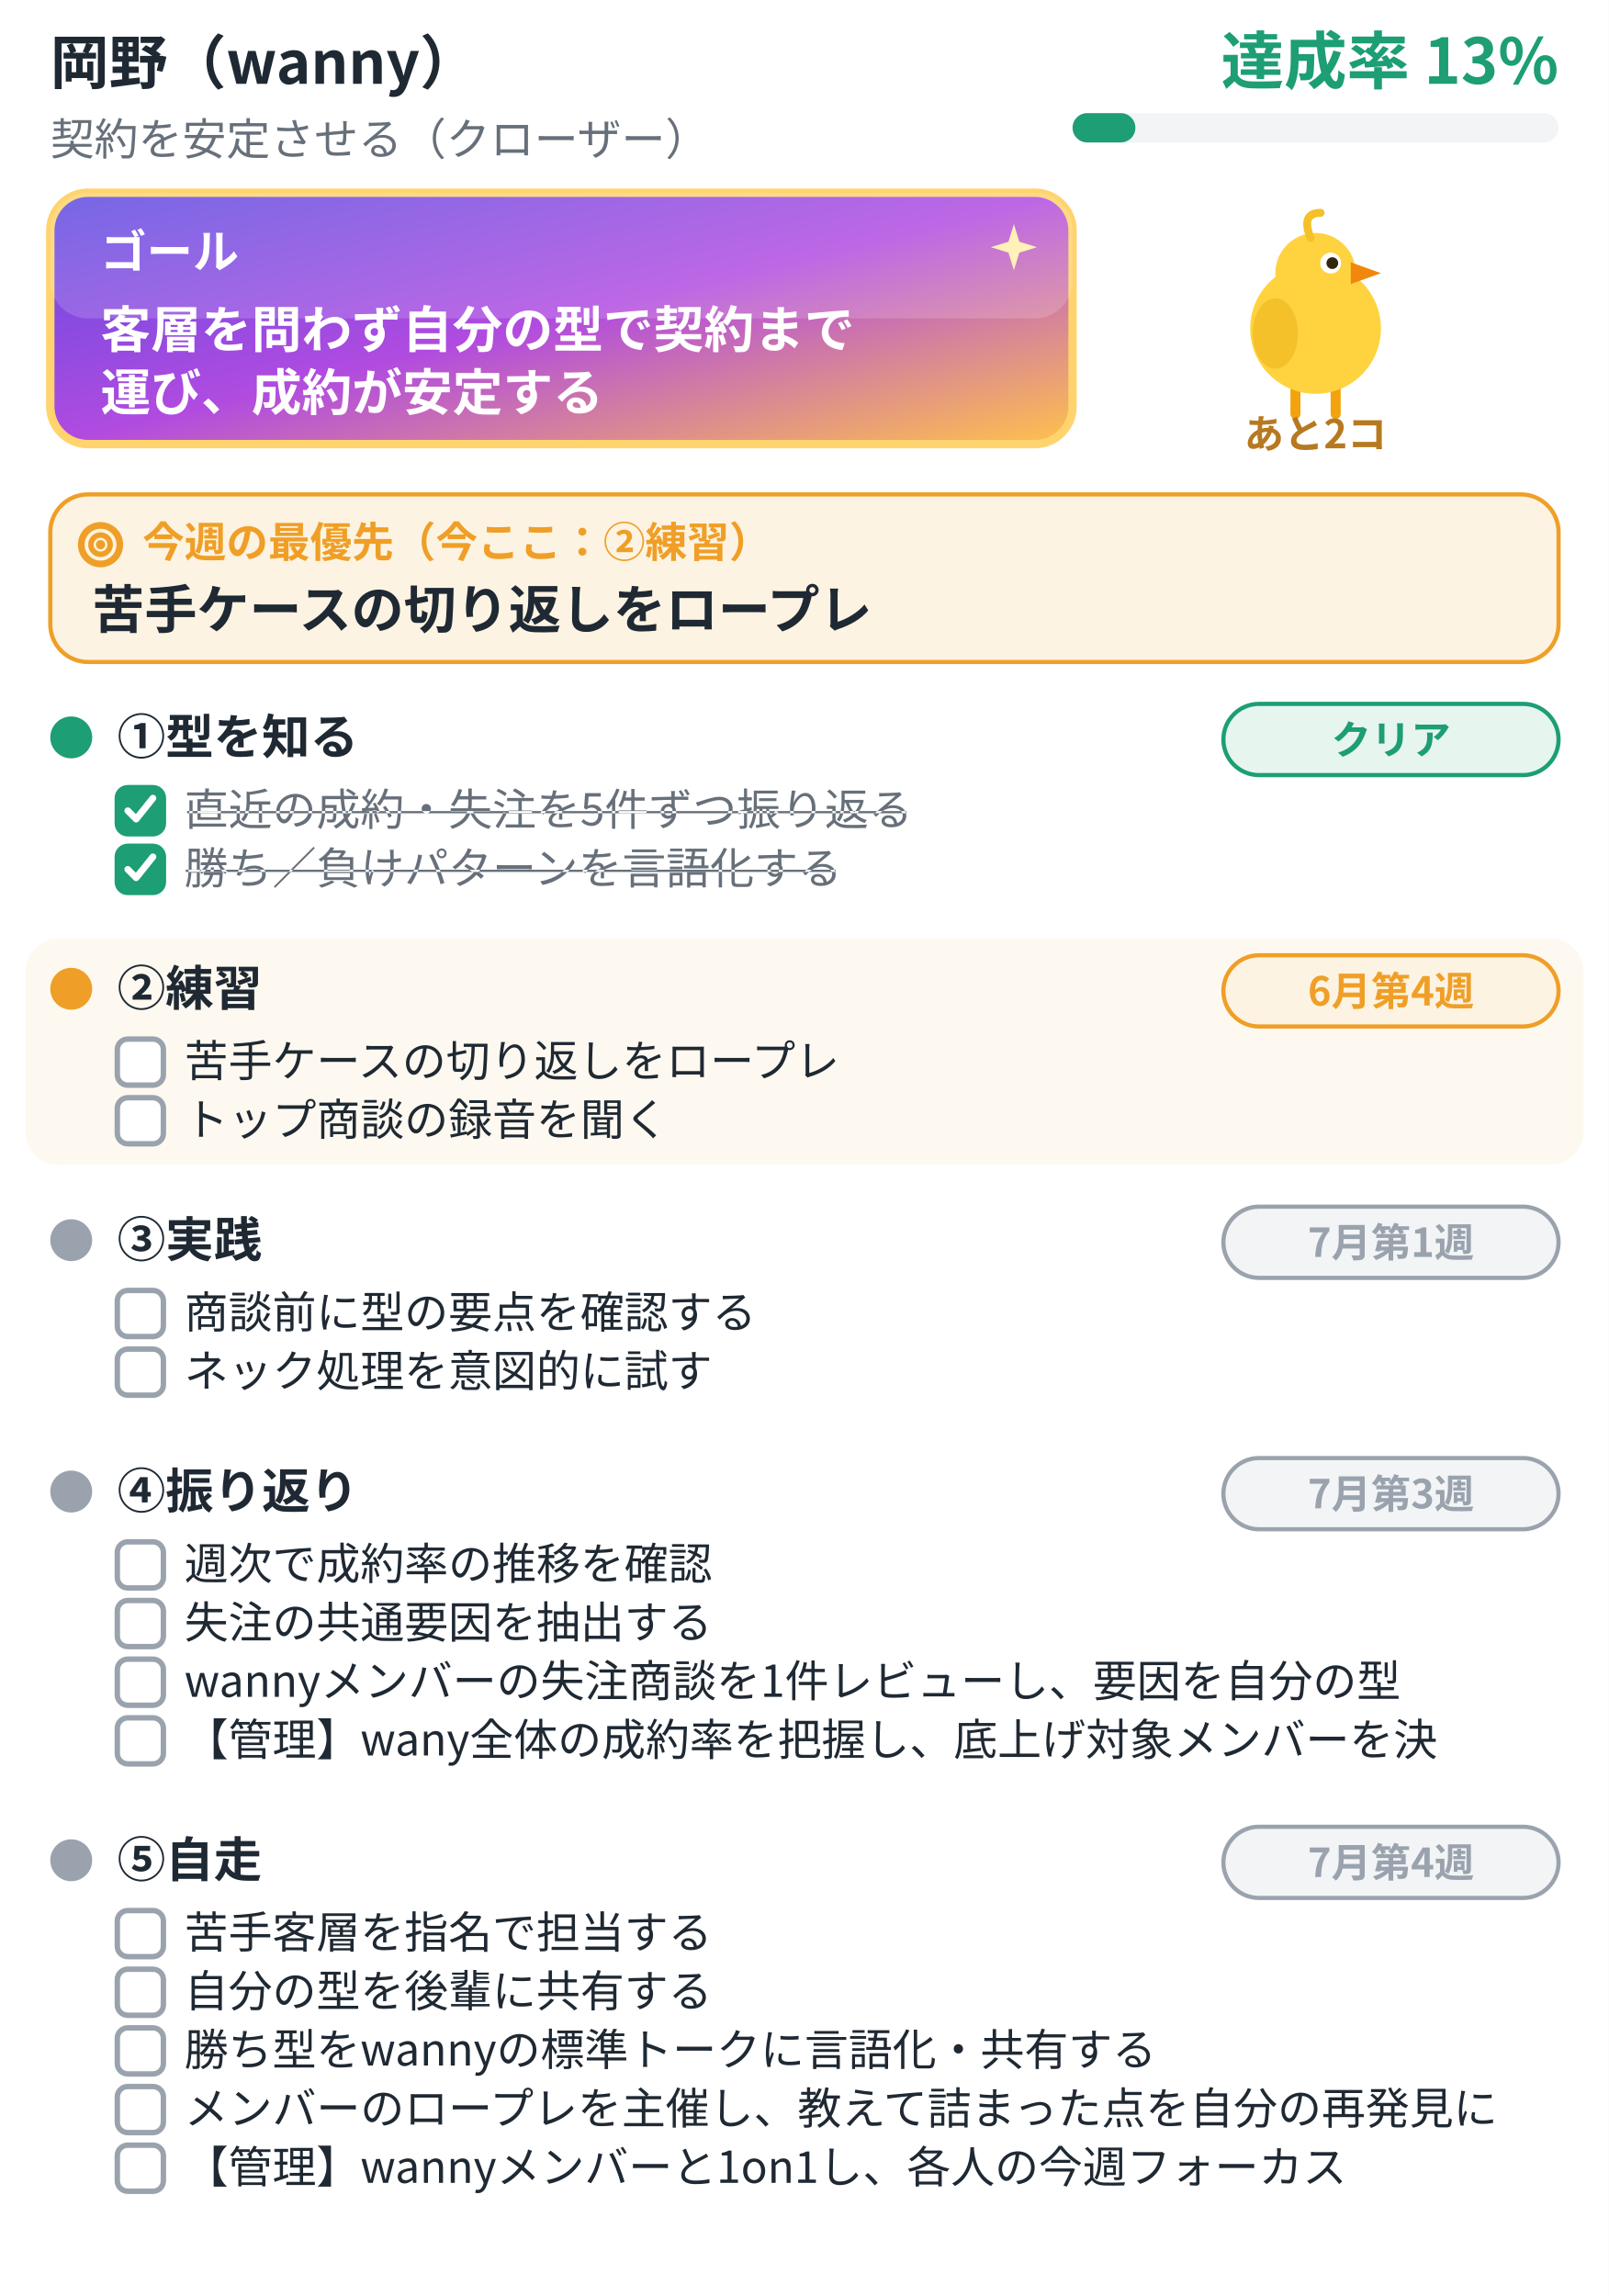
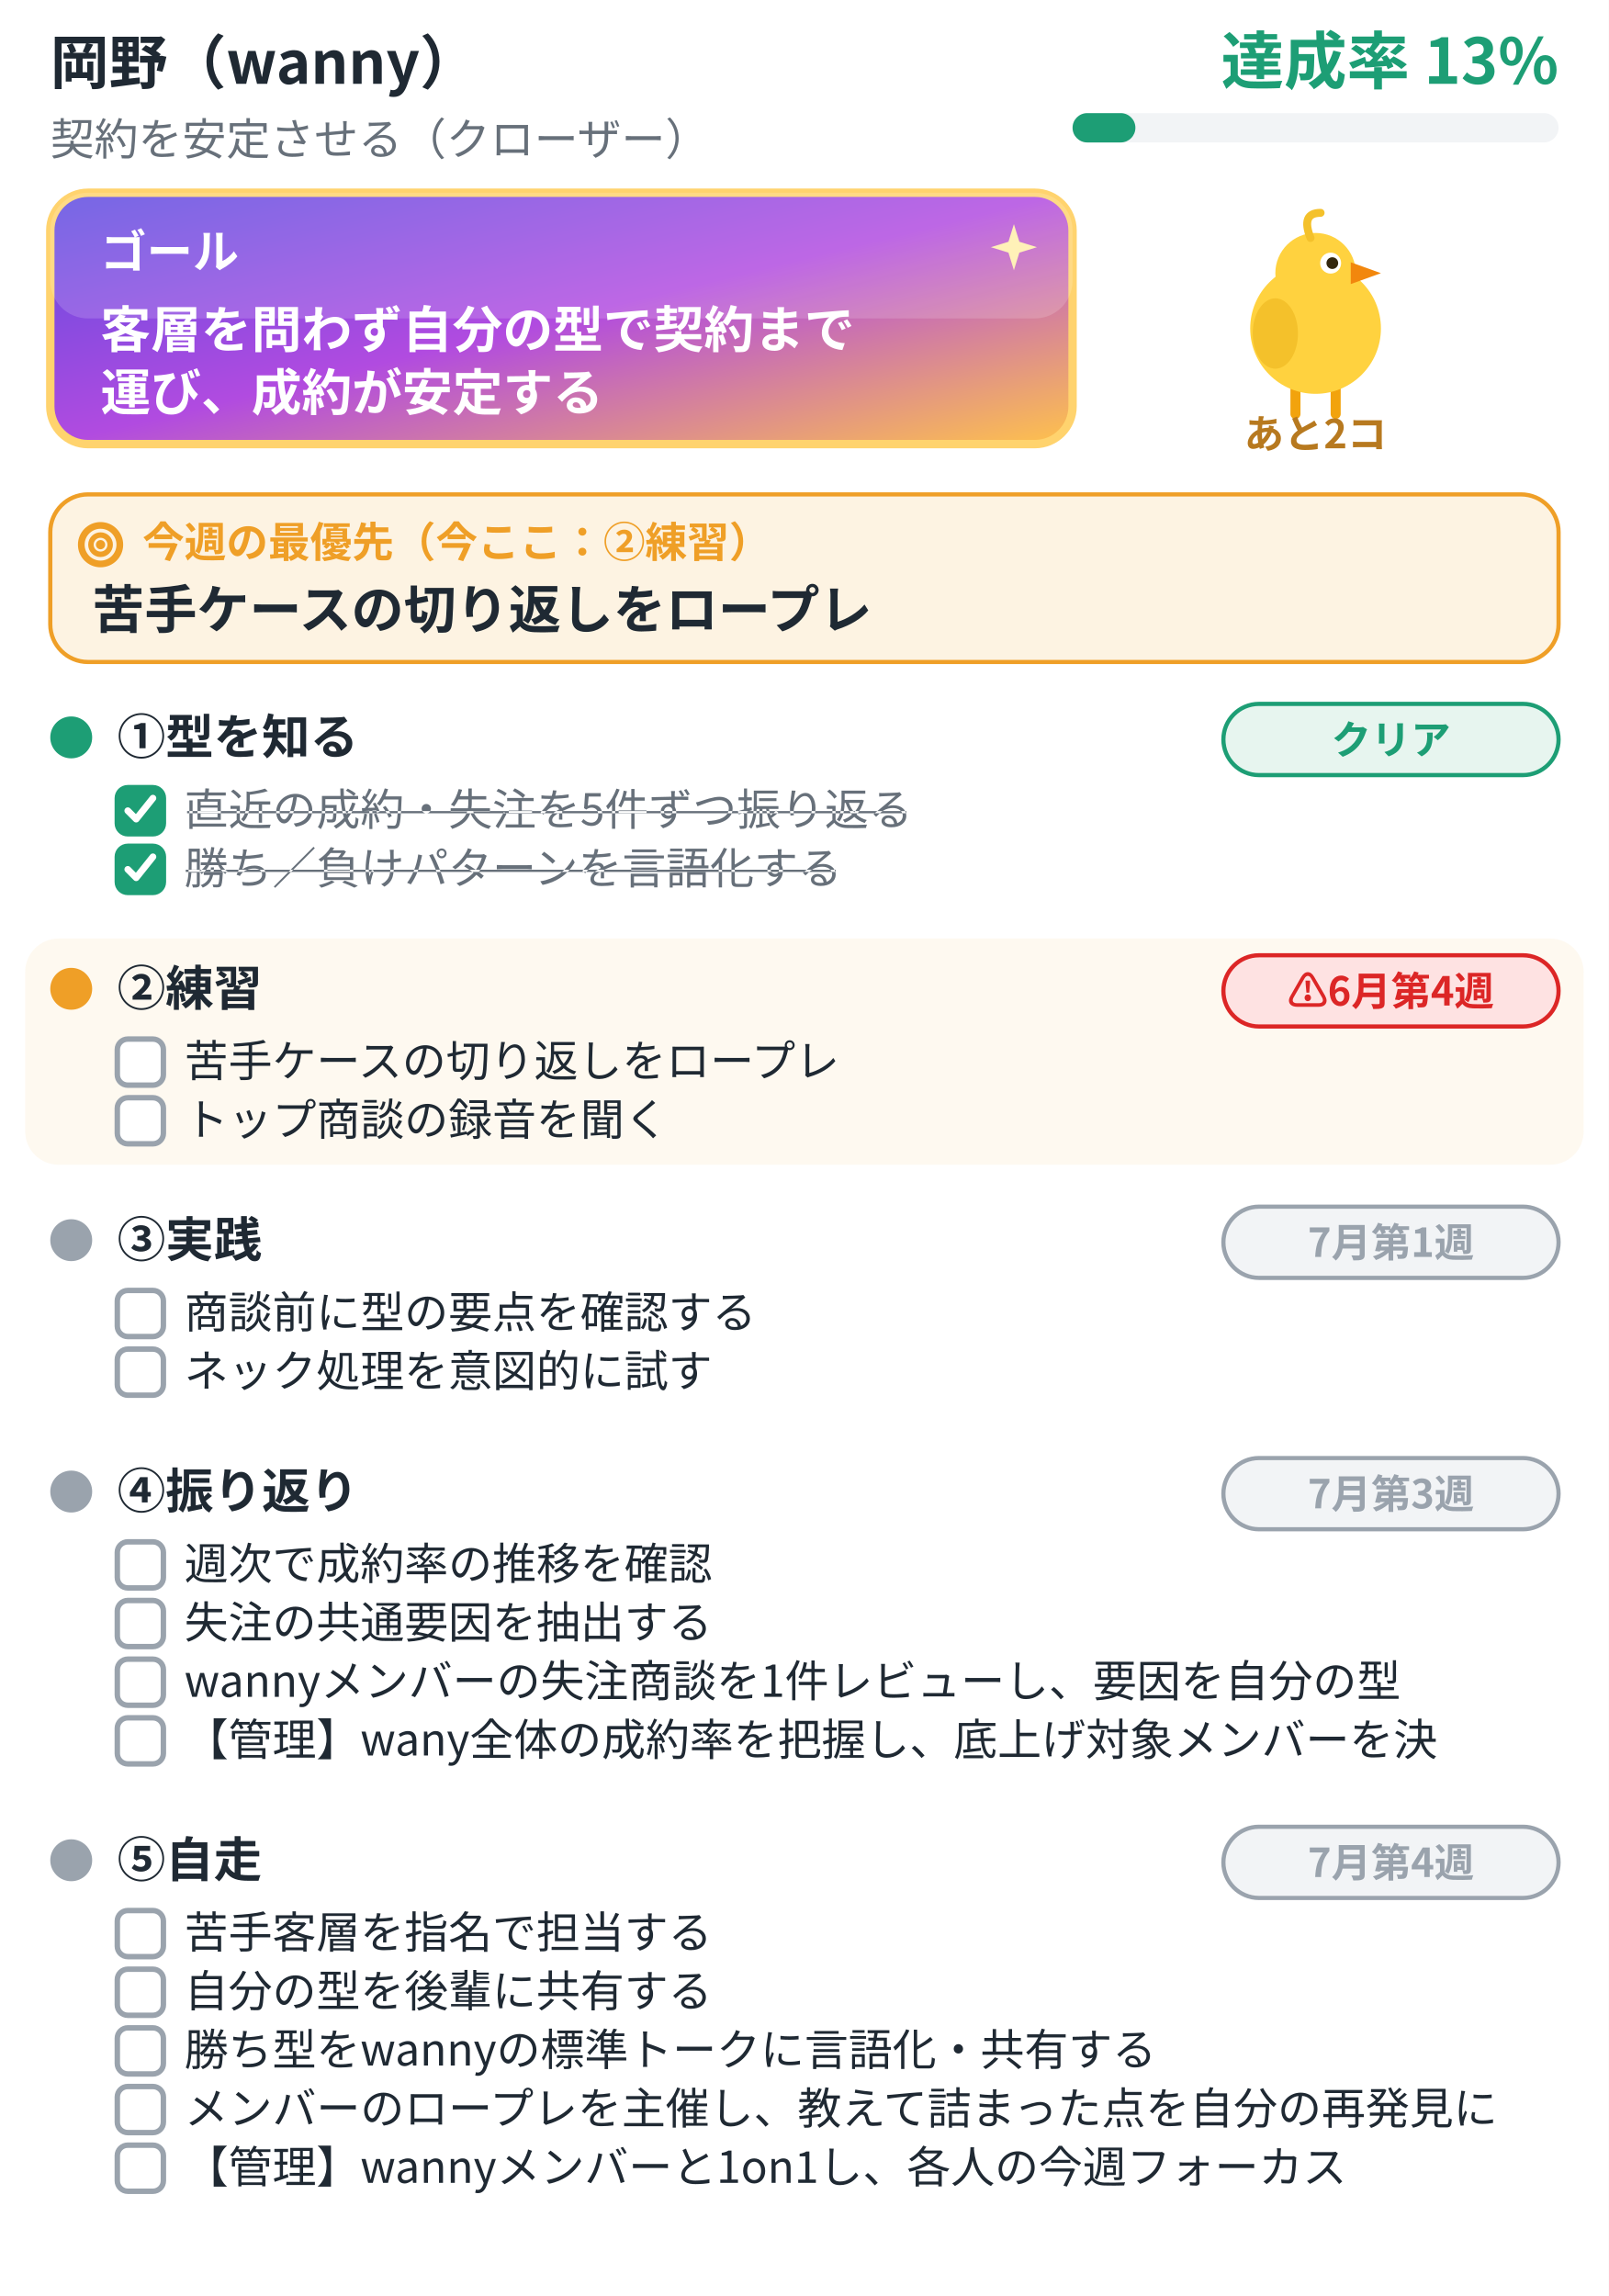
<svg xmlns="http://www.w3.org/2000/svg" viewBox="0 0 384 548" font-family="Hiragino Sans, 'Noto Sans CJK JP', 'Yu Gothic', sans-serif" width="384" height="548">
  <defs>
    <linearGradient id="goalGrad" x1="0" y1="0" x2="1" y2="1">
      <stop offset="0" stop-color="#5B4BE0" />
      <stop offset="0.5" stop-color="#B14BE0" />
      <stop offset="1" stop-color="#FFC24B" />
    </linearGradient>
    <linearGradient id="phx" x1="0" y1="0" x2="0" y2="1">
      <stop offset="0" stop-color="#FFE259" />
      <stop offset="0.5" stop-color="#FF9A00" />
      <stop offset="1" stop-color="#FF3D00" />
    </linearGradient>
    <linearGradient id="phx2" x1="0" y1="0" x2="0" y2="1">
      <stop offset="0" stop-color="#FFF0A0" />
      <stop offset="1" stop-color="#FF7A00" />
    </linearGradient>
    <linearGradient id="hen" x1="0" y1="0" x2="1" y2="1">
      <stop offset="0" stop-color="#37C9B0" />
      <stop offset="0.6" stop-color="#3DA0E8" />
      <stop offset="1" stop-color="#7A5BE0" />
    </linearGradient>
    <linearGradient id="pcock" x1="0" y1="0" x2="0" y2="1">
      <stop offset="0" stop-color="#2BD0C0" />
      <stop offset="0.55" stop-color="#2E8FD0" />
      <stop offset="1" stop-color="#2E4BB0" />
    </linearGradient>
    <linearGradient id="gold" x1="0" y1="0" x2="0" y2="1">
      <stop offset="0" stop-color="#FFF0A8" />
      <stop offset="0.5" stop-color="#F2C230" />
      <stop offset="1" stop-color="#C8901A" />
    </linearGradient>
  </defs>
  <rect x="0" y="0" width="384" height="548" fill="#fff" />
  <text x="12" y="20" font-size="14" font-weight="700" fill="#1F2933">岡野（wanny）</text>
  <text x="12" y="37" font-size="10.5" fill="#67707A">契約を安定させる（クローザー）</text>
  <text x="372" y="20" text-anchor="end" font-size="15" font-weight="700" fill="#1D9E75">達成率 13%</text>
  <rect x="256" y="27" width="116" height="7" rx="3.5" fill="#F2F4F6" />
  <rect x="256" y="27" width="15" height="7" rx="3.5" fill="#1D9E75" />
  <rect x="12" y="46" width="244" height="60" rx="9" fill="url(#goalGrad)" stroke="#FFD36E" stroke-width="2" />
  <rect x="12" y="46" width="244" height="30.0" rx="9" fill="#fff" opacity="0.16" />
  <text x="24" y="64" font-size="11" font-weight="700" fill="#fff">ゴール</text>
  <polygon points="242.0,53.5 243.3,57.7 247.5,59.0 243.3,60.3 242.0,64.5 240.7,60.3 236.5,59.0 240.7,57.7" fill="#FFF1B8" />
  <text x="24" y="83" font-size="12" font-weight="600" fill="#fff">客層を問わず自分の型で契約まで</text>
  <text x="24" y="98" font-size="12" font-weight="600" fill="#fff">運び、成約が安定する</text>
  <line x1="309.2" y1="91.6" x2="309.2" y2="98.8" stroke="#F2A30D" stroke-width="2.4" stroke-linecap="round" />
  <line x1="318.8" y1="91.6" x2="318.8" y2="98.8" stroke="#F2A30D" stroke-width="2.4" stroke-linecap="round" />
  <circle cx="314.0" cy="78.4" r="15.6" fill="#FFD23F" />
  <ellipse cx="304.4" cy="79.6" rx="5.4" ry="8.4" fill="#F4C12B" />
  <circle cx="314.0" cy="65.2" r="9.6" fill="#FFD23F" />
  <polygon points="322.4,62.6 329.6,65.2 322.4,67.8" fill="#F2870D" />
  <circle cx="317.6" cy="62.8" r="2.5" fill="#FFFFFF" />
  <circle cx="318.0" cy="62.8" r="1.4" fill="#33270D" />
  <path d="M312.8,56.8Q310.4,50.8 315.2,50.8" fill="none" stroke="#F4C12B" stroke-width="1.9" stroke-linecap="round" stroke-linejoin="round" />
  <text x="314" y="107" text-anchor="middle" font-size="9.5" font-weight="700" fill="#B7791F">あと2コ</text>
  <rect x="12" y="118" width="360" height="40" rx="9" fill="#FDF3E2" stroke="#EF9F27" />
  <circle cx="24" cy="130" r="4.6" fill="none" stroke="#EF9F27" stroke-width="1.6" />
  <circle cx="24" cy="130" r="2.3" fill="none" stroke="#EF9F27" stroke-width="1.3" />
  <circle cx="24" cy="130" r="1.1" fill="#EF9F27" />
  <text x="34" y="133" font-size="10" font-weight="700" fill="#EF9F27">今週の最優先（今ここ：②練習）</text>
  <text x="22" y="150" font-size="12.5" font-weight="700" fill="#1F2933">苦手ケースの切り返しをロープレ</text>
  <circle cx="17" cy="176" r="5" fill="#1D9E75" />
  <text x="28" y="180" font-size="11.5" font-weight="700" fill="#1F2933">①型を知る</text>
  <rect x="292" y="168" width="80" height="17" rx="8.5" fill="#E7F5EF" stroke="#1D9E75" />
  <text x="332" y="180" text-anchor="middle" font-size="9.5" font-weight="700" fill="#1D9E75">クリア</text>
  <rect x="28" y="188" width="11" height="11" rx="2.5" fill="#1D9E75" stroke="#1D9E75" stroke-width="1.3" />
  <path d="M30.5,193.5 l2,2 l4,-5" fill="none" stroke="#fff" stroke-width="1.6" stroke-linecap="round" stroke-linejoin="round" />
  <text x="44" y="197" font-size="10.5" fill="#67707A" text-decoration="line-through">直近の成約・失注を5件ずつ振り返る</text>
  <rect x="28" y="202" width="11" height="11" rx="2.5" fill="#1D9E75" stroke="#1D9E75" stroke-width="1.3" />
  <path d="M30.5,207.5 l2,2 l4,-5" fill="none" stroke="#fff" stroke-width="1.6" stroke-linecap="round" stroke-linejoin="round" />
  <text x="44" y="211" font-size="10.5" fill="#67707A" text-decoration="line-through">勝ち／負けパターンを言語化する</text>
  <rect x="6" y="224" width="372" height="54" rx="8" fill="#FDF3E2" opacity="0.5" />
  <circle cx="17" cy="236" r="5" fill="#EF9F27" />
  <text x="28" y="240" font-size="11.5" font-weight="700" fill="#1F2933">②練習</text>
-   <rect x="292" y="228" width="80" height="17" rx="8.5" fill="#FDF3E2" stroke="#EF9F27" />
-   <text x="332" y="240" text-anchor="middle" font-size="9.5" font-weight="700" fill="#EF9F27">6月第4週</text>
+   <rect x="292" y="228" width="80" height="17" rx="8.5" fill="#FEE2E2" stroke="#DC2626" />
+   <text x="332" y="240" text-anchor="middle" font-size="9.5" font-weight="700" fill="#DC2626">⚠6月第4週</text>
  <rect x="28" y="248" width="11" height="11" rx="2.5" fill="#fff" stroke="#9AA3AD" stroke-width="1.3" />
  <text x="44" y="257" font-size="10.5" fill="#1F2933">苦手ケースの切り返しをロープレ</text>
  <rect x="28" y="262" width="11" height="11" rx="2.5" fill="#fff" stroke="#9AA3AD" stroke-width="1.3" />
  <text x="44" y="271" font-size="10.5" fill="#1F2933">トップ商談の録音を聞く</text>
  <circle cx="17" cy="296" r="5" fill="#9AA3AD" />
  <text x="28" y="300" font-size="11.5" font-weight="700" fill="#1F2933">③実践</text>
  <rect x="292" y="288" width="80" height="17" rx="8.5" fill="#F2F4F6" stroke="#9AA3AD" />
  <text x="332" y="300" text-anchor="middle" font-size="9.5" font-weight="700" fill="#9AA3AD">7月第1週</text>
  <rect x="28" y="308" width="11" height="11" rx="2.5" fill="#fff" stroke="#9AA3AD" stroke-width="1.3" />
  <text x="44" y="317" font-size="10.5" fill="#1F2933">商談前に型の要点を確認する</text>
  <rect x="28" y="322" width="11" height="11" rx="2.5" fill="#fff" stroke="#9AA3AD" stroke-width="1.3" />
  <text x="44" y="331" font-size="10.5" fill="#1F2933">ネック処理を意図的に試す</text>
  <circle cx="17" cy="356" r="5" fill="#9AA3AD" />
  <text x="28" y="360" font-size="11.5" font-weight="700" fill="#1F2933">④振り返り</text>
  <rect x="292" y="348" width="80" height="17" rx="8.5" fill="#F2F4F6" stroke="#9AA3AD" />
  <text x="332" y="360" text-anchor="middle" font-size="9.5" font-weight="700" fill="#9AA3AD">7月第3週</text>
  <rect x="28" y="368" width="11" height="11" rx="2.5" fill="#fff" stroke="#9AA3AD" stroke-width="1.3" />
  <text x="44" y="377" font-size="10.5" fill="#1F2933">週次で成約率の推移を確認</text>
  <rect x="28" y="382" width="11" height="11" rx="2.5" fill="#fff" stroke="#9AA3AD" stroke-width="1.3" />
  <text x="44" y="391" font-size="10.5" fill="#1F2933">失注の共通要因を抽出する</text>
  <rect x="28" y="396" width="11" height="11" rx="2.5" fill="#fff" stroke="#9AA3AD" stroke-width="1.3" />
  <text x="44" y="405" font-size="10.5" fill="#1F2933">wannyメンバーの失注商談を1件レビューし、要因を自分の型</text>
  <rect x="28" y="410" width="11" height="11" rx="2.5" fill="#fff" stroke="#9AA3AD" stroke-width="1.3" />
  <text x="44" y="419" font-size="10.5" fill="#1F2933">【管理】wany全体の成約率を把握し、底上げ対象メンバーを決</text>
  <circle cx="17" cy="444" r="5" fill="#9AA3AD" />
  <text x="28" y="448" font-size="11.5" font-weight="700" fill="#1F2933">⑤自走</text>
  <rect x="292" y="436" width="80" height="17" rx="8.5" fill="#F2F4F6" stroke="#9AA3AD" />
  <text x="332" y="448" text-anchor="middle" font-size="9.5" font-weight="700" fill="#9AA3AD">7月第4週</text>
  <rect x="28" y="456" width="11" height="11" rx="2.5" fill="#fff" stroke="#9AA3AD" stroke-width="1.3" />
  <text x="44" y="465" font-size="10.5" fill="#1F2933">苦手客層を指名で担当する</text>
  <rect x="28" y="470" width="11" height="11" rx="2.5" fill="#fff" stroke="#9AA3AD" stroke-width="1.3" />
  <text x="44" y="479" font-size="10.5" fill="#1F2933">自分の型を後輩に共有する</text>
  <rect x="28" y="484" width="11" height="11" rx="2.5" fill="#fff" stroke="#9AA3AD" stroke-width="1.3" />
  <text x="44" y="493" font-size="10.5" fill="#1F2933">勝ち型をwannyの標準トークに言語化・共有する</text>
  <rect x="28" y="498" width="11" height="11" rx="2.5" fill="#fff" stroke="#9AA3AD" stroke-width="1.3" />
  <text x="44" y="507" font-size="10.5" fill="#1F2933">メンバーのロープレを主催し、教えて詰まった点を自分の再発見に</text>
  <rect x="28" y="512" width="11" height="11" rx="2.5" fill="#fff" stroke="#9AA3AD" stroke-width="1.3" />
  <text x="44" y="521" font-size="10.5" fill="#1F2933">【管理】wannyメンバーと1on1し、各人の今週フォーカス</text>
</svg>
